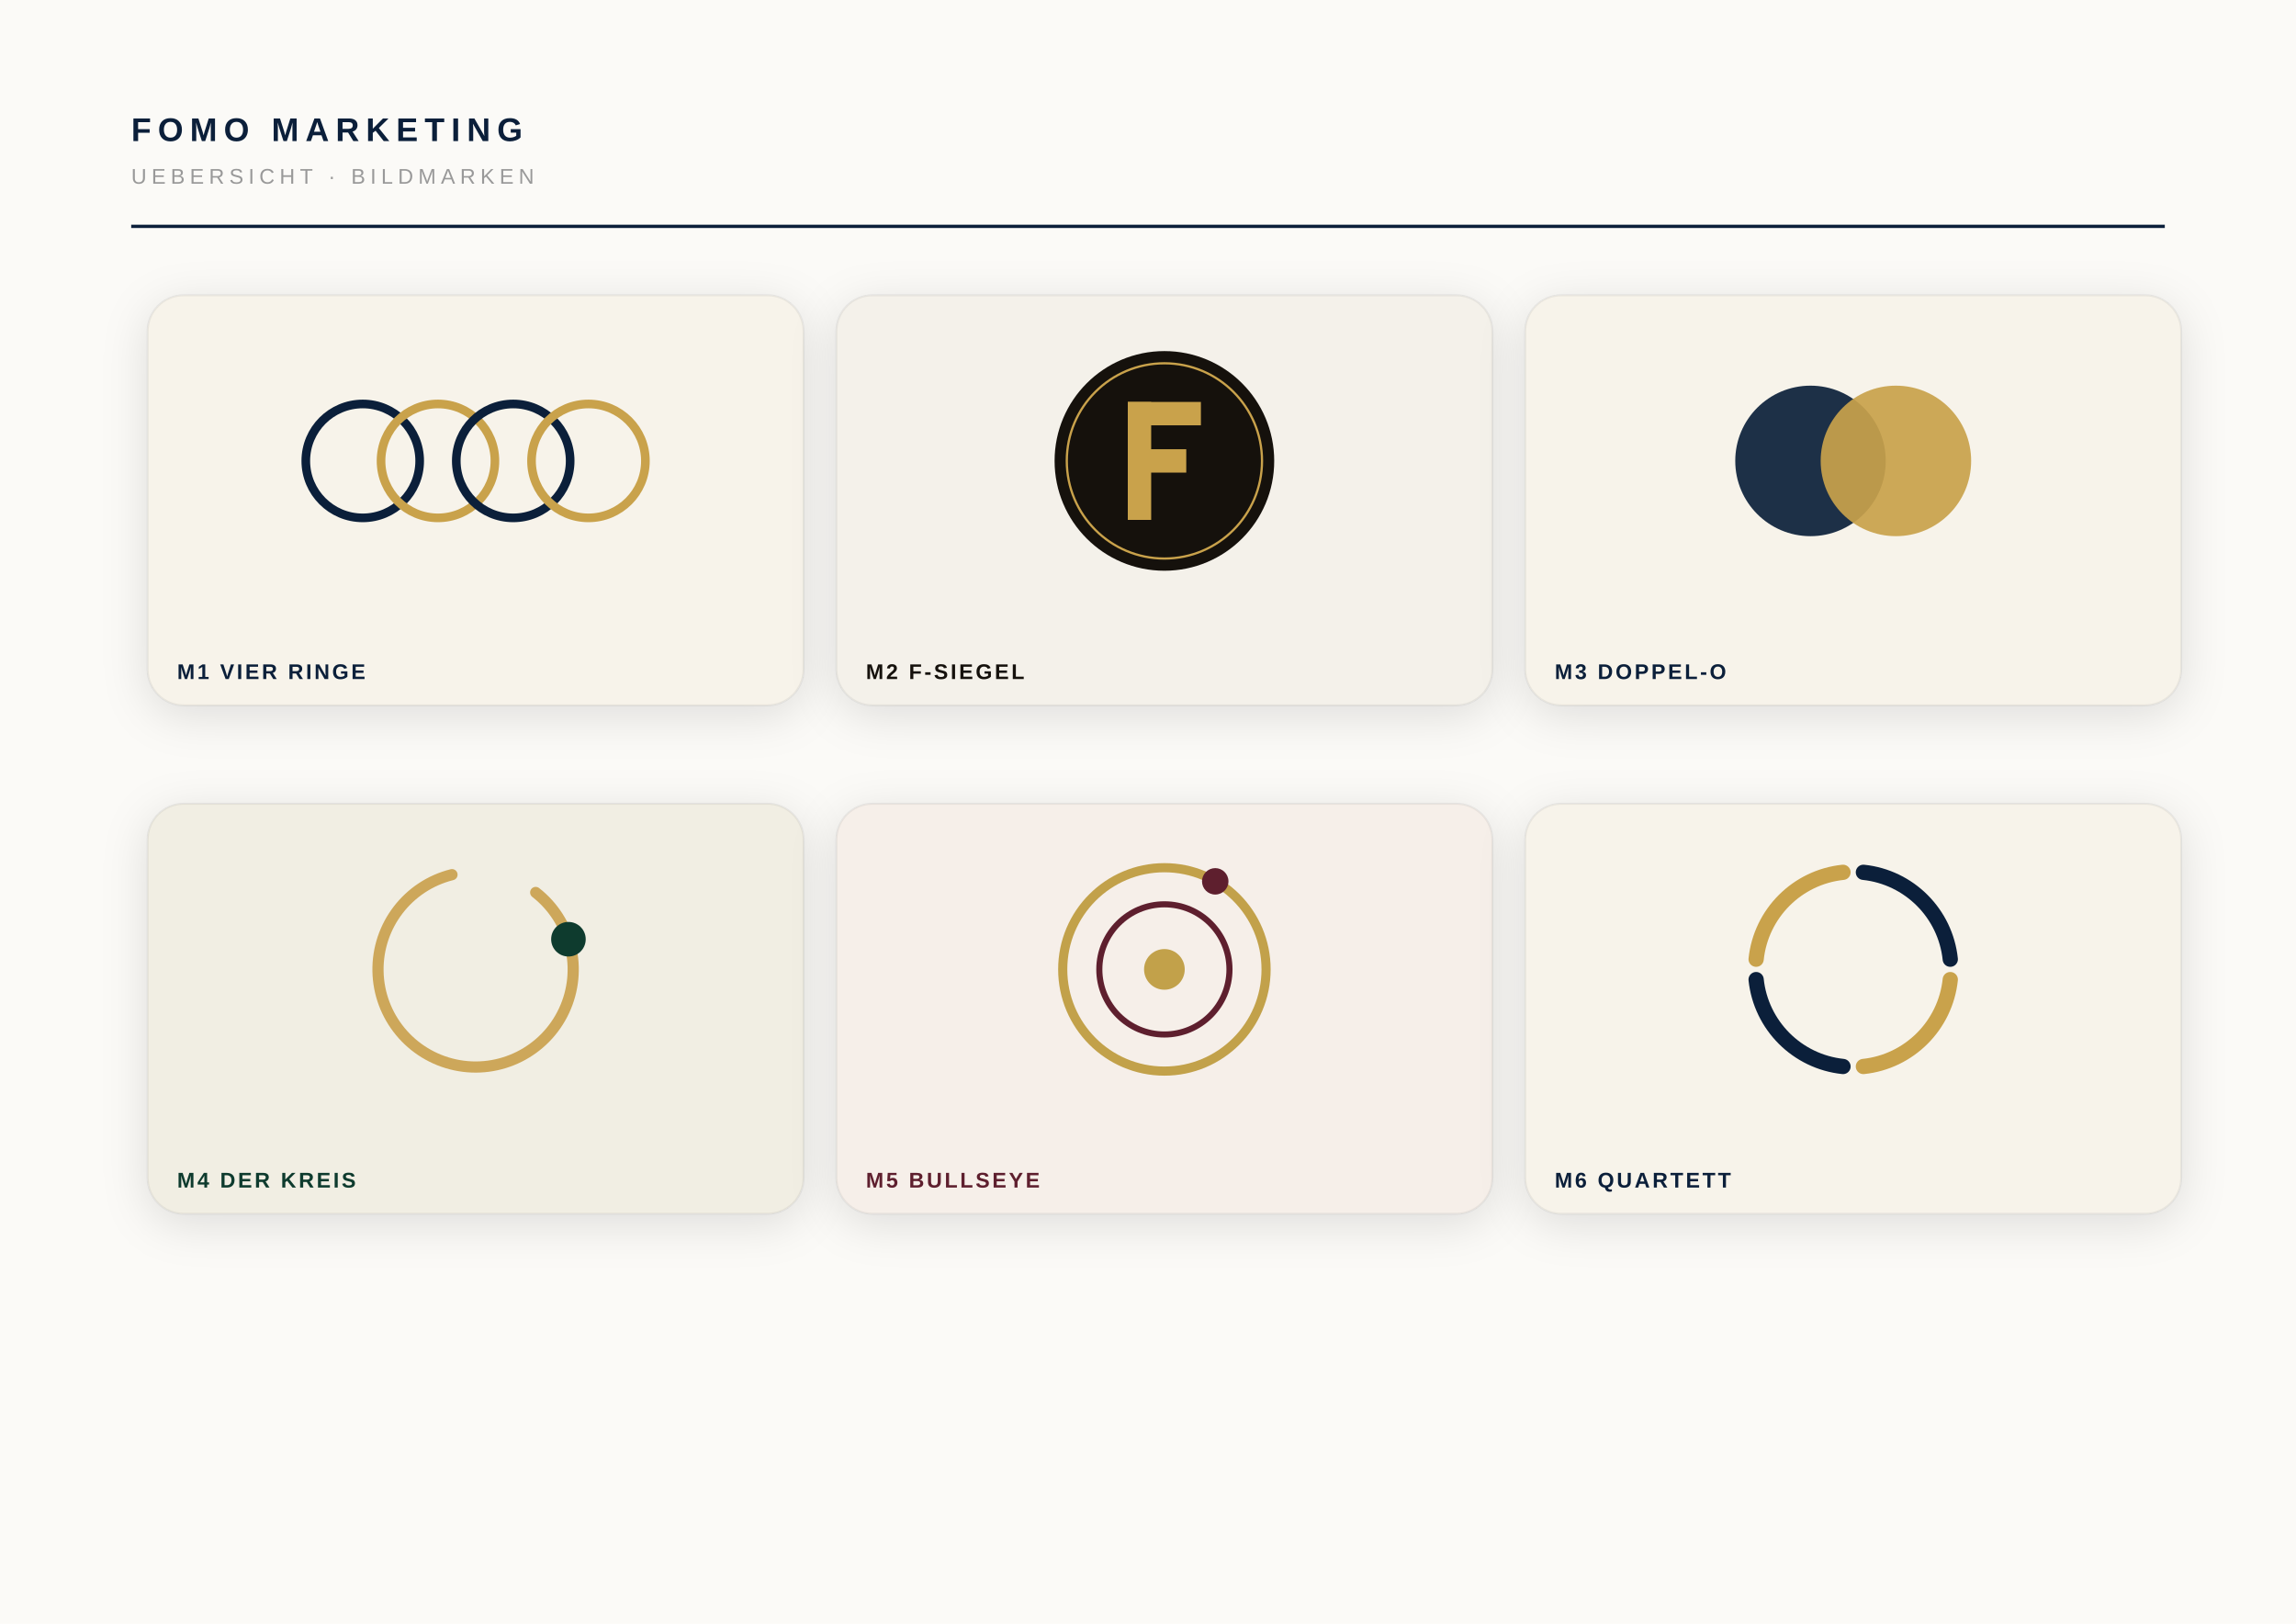
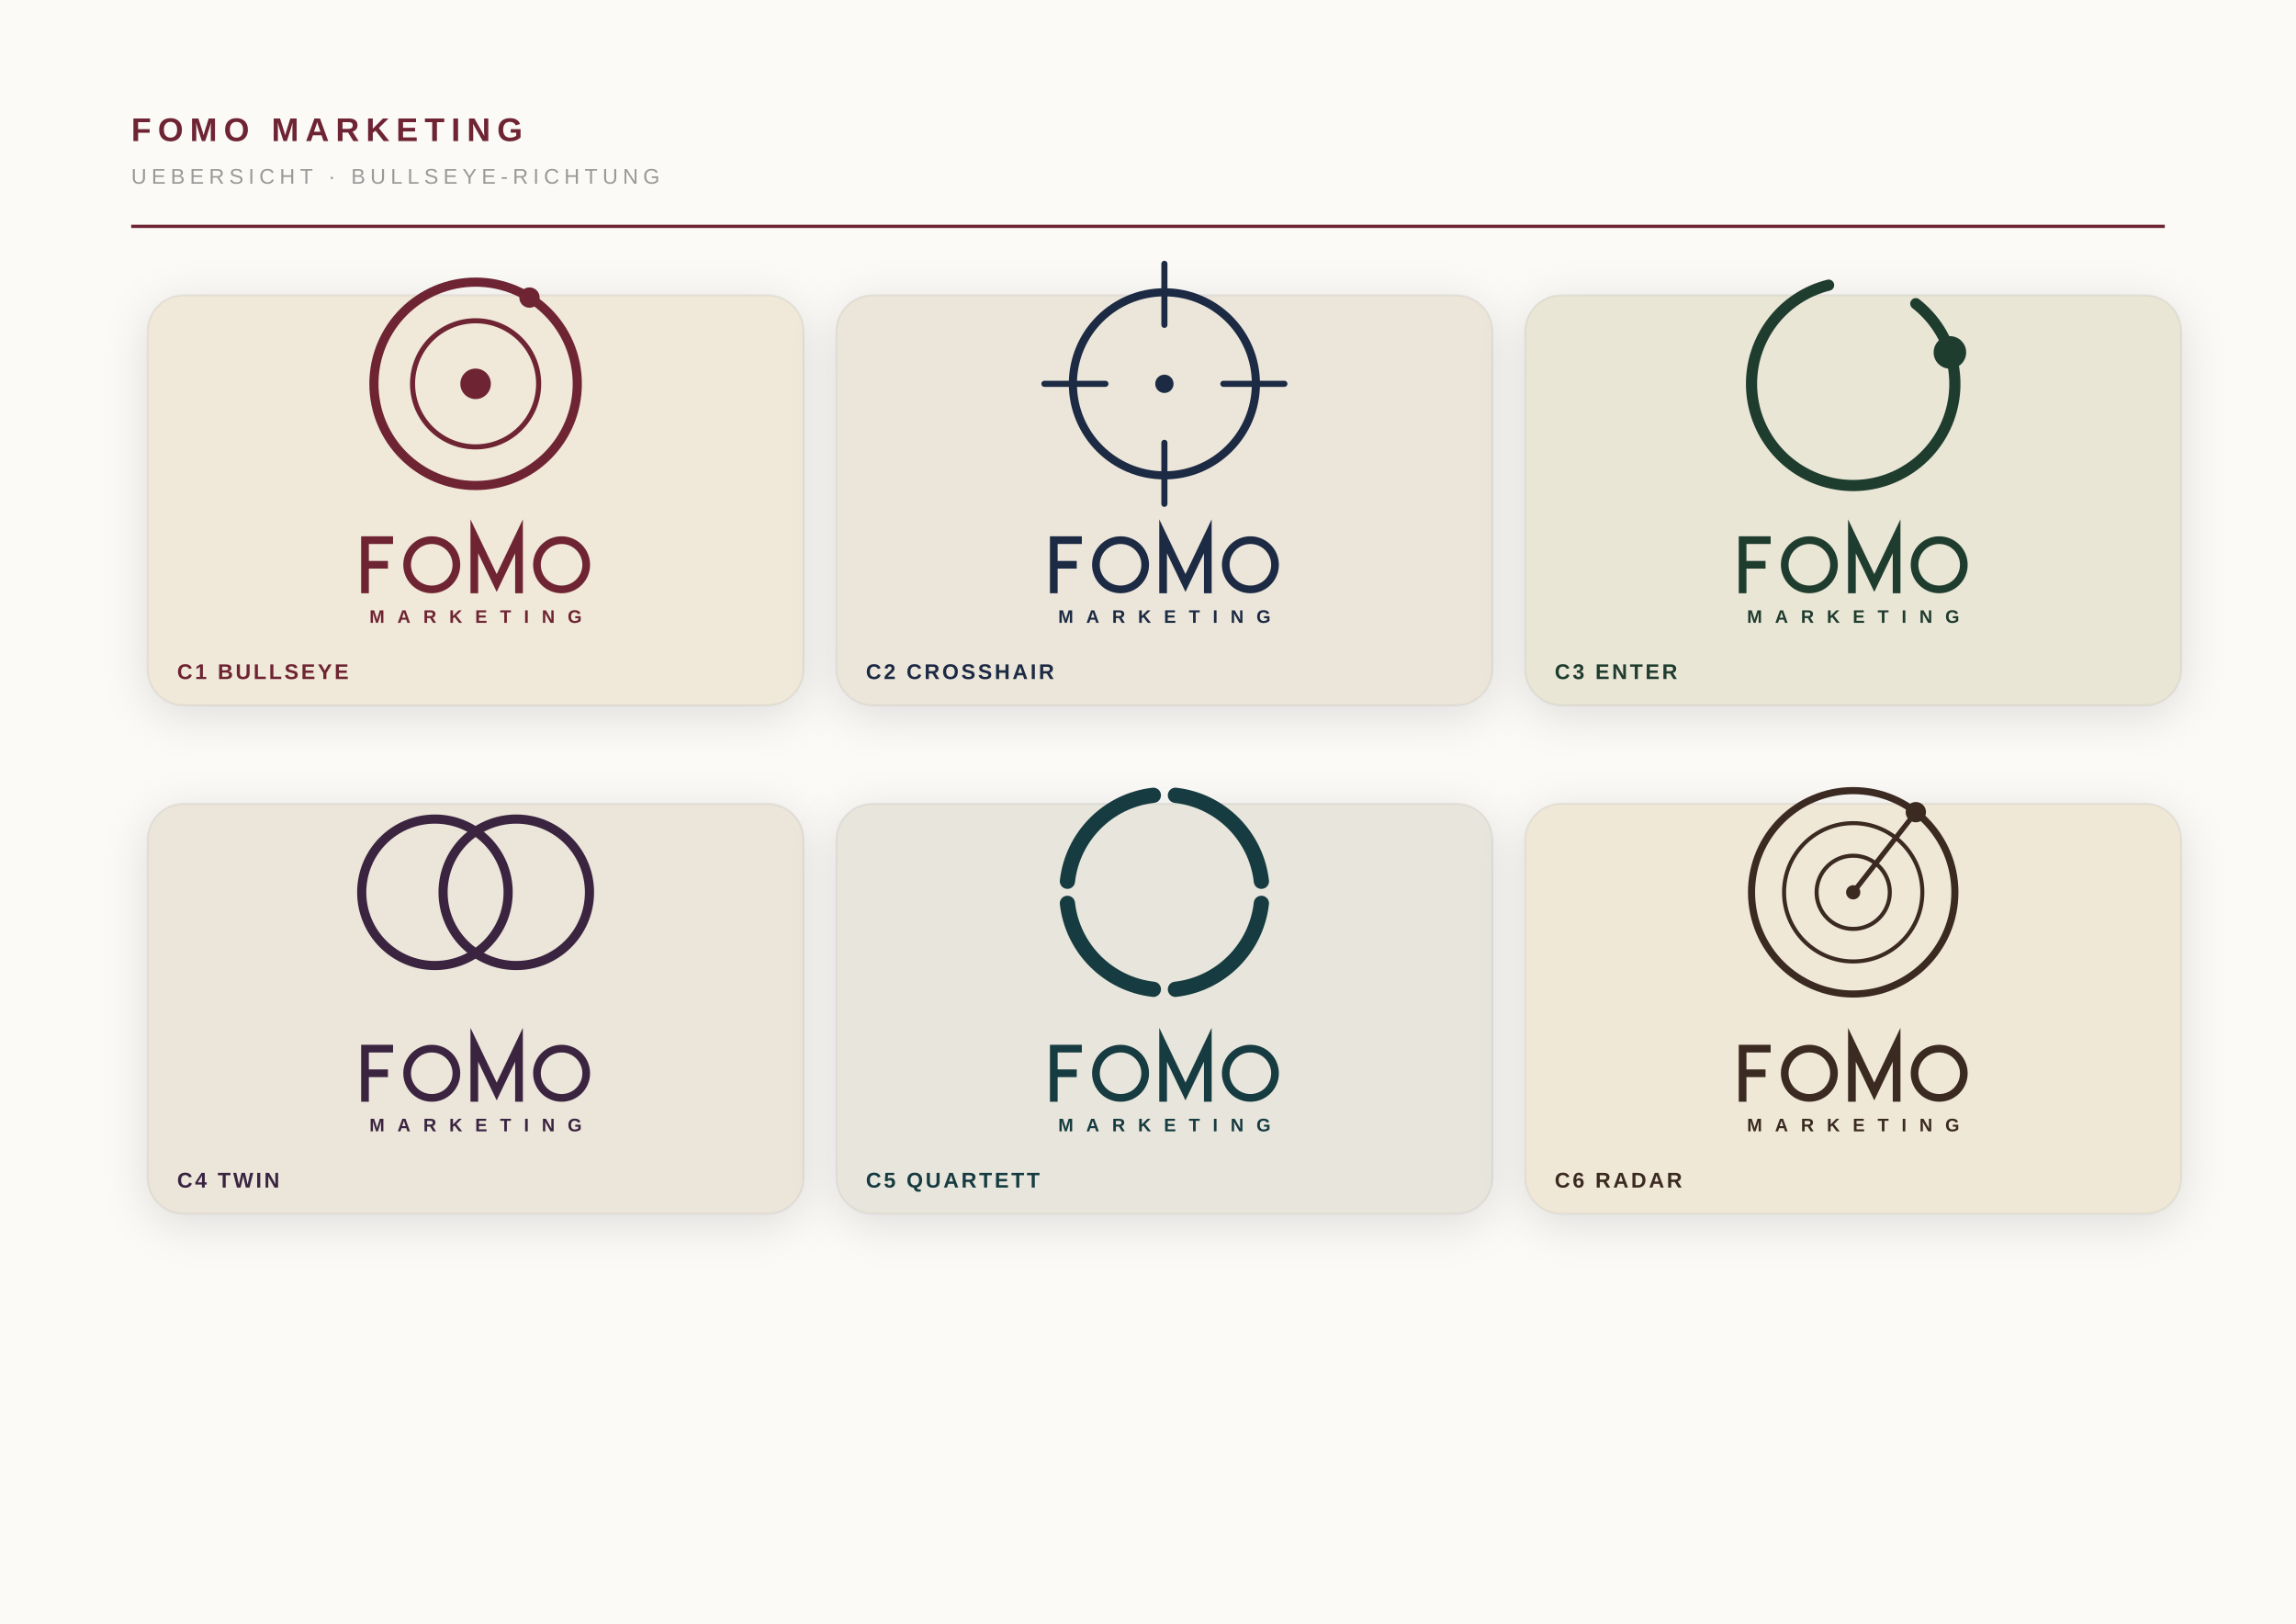
<svg xmlns="http://www.w3.org/2000/svg" width="1400" height="990" viewBox="0 0 1400 990">
  <defs>
    <filter id="soft" x="-20%" y="-20%" width="140%" height="140%">
      <feDropShadow dx="0" dy="6" stdDeviation="14" flood-color="#000" flood-opacity="0.12" />
    </filter>
  </defs>
  <rect width="1400" height="990" fill="#FBFAF7" />
-   <text x="80" y="86" font-family="Liberation Sans, Arial, DejaVu Sans, sans-serif" font-size="20" font-weight="800" letter-spacing="4" fill="#0B1F3A">FOMO MARKETING</text>
-   <text x="80" y="112" font-family="Liberation Sans, Arial, DejaVu Sans, sans-serif" font-size="13" letter-spacing="3" fill="#999">UEBERSICHT · BILDMARKEN</text>
-   <line x1="80" y1="138" x2="1320" y2="138" stroke="#0B1F3A" stroke-width="2" />
-   <rect x="90" y="180" width="400" height="250" rx="22" fill="#F7F3EA" stroke="#0000000f" stroke-width="1.2" filter="url(#soft)" />
-   <g transform="translate(290.0 281.0) scale(0.62) translate(-290.0 -281.0)">
-     <circle cx="179.00" cy="281.00" r="56.00" fill="none" stroke="#0B1F3A" stroke-width="8.50" />
-     <circle cx="253.00" cy="281.00" r="56.00" fill="none" stroke="#C9A24B" stroke-width="8.50" />
-     <circle cx="327.00" cy="281.00" r="56.00" fill="none" stroke="#0B1F3A" stroke-width="8.50" />
-     <circle cx="401.00" cy="281.00" r="56.00" fill="none" stroke="#C9A24B" stroke-width="8.50" />
+   <text x="80" y="86" font-family="Liberation Sans, Arial, DejaVu Sans, sans-serif" font-size="20" font-weight="800" letter-spacing="4" fill="#6E2433">FOMO MARKETING</text>
+   <text x="80" y="112" font-family="Liberation Sans, Arial, DejaVu Sans, sans-serif" font-size="13" letter-spacing="3" fill="#999">UEBERSICHT · BULLSEYE-RICHTUNG</text>
+   <line x1="80" y1="138" x2="1320" y2="138" stroke="#6E2433" stroke-width="2" />
+   <rect x="90" y="180" width="400" height="250" rx="22" fill="#F0E8D8" stroke="#0000000f" stroke-width="1.2" filter="url(#soft)" />
+   <g transform="translate(290.0 234.0) scale(0.62) translate(-290.0 -291.0)">
+     <circle cx="290.0" cy="291.0" r="100.0" fill="none" stroke="#6E2433" stroke-width="9.0" />
+     <circle cx="290.0" cy="291.0" r="62.0" fill="none" stroke="#6E2433" stroke-width="5.0" />
+     <circle cx="290.0" cy="291.0" r="15.0" fill="#6E2433" />
+     <circle cx="343.0" cy="206.2" r="10.0" fill="#6E2433" />
  </g>
-   <text x="108" y="414" font-family="Liberation Sans, Arial, DejaVu Sans, sans-serif" font-size="13" font-weight="800" letter-spacing="1.5" fill="#0B1F3A">M1 VIER RINGE</text>
-   <rect x="510" y="180" width="400" height="250" rx="22" fill="#F4F1EA" stroke="#0000000f" stroke-width="1.2" filter="url(#soft)" />
-   <g transform="translate(710.0 281.0) scale(0.62) translate(-710.0 -281.0)">
-     <circle cx="710.00" cy="281.00" r="108.00" fill="#15110C" opacity="1.0" />
-     <circle cx="710.00" cy="281.00" r="96.00" fill="none" stroke="#C9A24B" stroke-width="2.20" />
-     <rect x="674.0" y="223.0" width="23" height="116" fill="#C9A24B" />
-     <rect x="674.0" y="223.0" width="71.9" height="23" fill="#C9A24B" />
-     <rect x="674.0" y="269.5" width="57.5" height="23" fill="#C9A24B" />
+   <path fill="none" stroke="#6E2433" stroke-width="4.69" stroke-linecap="butt" stroke-linejoin="miter" stroke-miterlimit="8" d="M 222.56 326.96 L 222.56 361.68 M 222.56 329.30 L 239.66 329.30 M 222.56 344.32 L 236.55 344.32" />
+   <circle cx="263.27" cy="344.32" r="15.02" fill="none" stroke="#6E2433" stroke-width="4.69" stroke-linecap="butt" stroke-linejoin="miter" stroke-miterlimit="8" />
+   <path fill="none" stroke="#6E2433" stroke-width="4.69" stroke-linecap="butt" stroke-linejoin="miter" stroke-miterlimit="8" d="M 289.22 361.68 L 289.22 326.96 L 302.85 355.43 L 316.47 326.96 L 316.47 361.68" />
+   <circle cx="342.43" cy="344.32" r="15.02" fill="none" stroke="#6E2433" stroke-width="4.69" stroke-linecap="butt" stroke-linejoin="miter" stroke-miterlimit="8" />
+   <text x="290.00" y="379.73" font-family="Liberation Sans, Arial, DejaVu Sans, sans-serif" font-size="11.11" font-weight="600" letter-spacing="7.78" text-anchor="middle" fill="#6E2433">MARKETING</text>
+   <text x="108" y="414" font-family="Liberation Sans, Arial, DejaVu Sans, sans-serif" font-size="13" font-weight="800" letter-spacing="1.5" fill="#6E2433">C1 BULLSEYE</text>
+   <rect x="510" y="180" width="400" height="250" rx="22" fill="#ECE6DA" stroke="#0000000f" stroke-width="1.2" filter="url(#soft)" />
+   <g transform="translate(710.0 234.0) scale(0.62) translate(-710.0 -291.0)">
+     <circle cx="710.0" cy="291.0" r="90.0" fill="none" stroke="#1C2A44" stroke-width="8.0" />
+     <circle cx="710.0" cy="291.0" r="9.0" fill="#1C2A44" />
+     <line x1="710.0" y1="233.0" x2="710.0" y2="173.0" stroke="#1C2A44" stroke-width="6.0" stroke-linecap="round" />
+     <line x1="768.0" y1="291.0" x2="828.0" y2="291.0" stroke="#1C2A44" stroke-width="6.0" stroke-linecap="round" />
+     <line x1="710.0" y1="349.0" x2="710.0" y2="409.0" stroke="#1C2A44" stroke-width="6.0" stroke-linecap="round" />
+     <line x1="652.0" y1="291.0" x2="592.0" y2="291.0" stroke="#1C2A44" stroke-width="6.0" stroke-linecap="round" />
  </g>
-   <text x="528" y="414" font-family="Liberation Sans, Arial, DejaVu Sans, sans-serif" font-size="13" font-weight="800" letter-spacing="1.5" fill="#15110C">M2 F-SIEGEL</text>
-   <rect x="930" y="180" width="400" height="250" rx="22" fill="#F7F3EA" stroke="#0000000f" stroke-width="1.2" filter="url(#soft)" />
-   <g transform="translate(1130.0 281.0) scale(0.62) translate(-1130.0 -281.0)">
-     <circle cx="1088.00" cy="281.00" r="74.00" fill="#0B1F3A" opacity="0.92" />
-     <circle cx="1172.00" cy="281.00" r="74.00" fill="#C9A24B" opacity="0.92" />
+   <path fill="none" stroke="#1C2A44" stroke-width="4.69" stroke-linecap="butt" stroke-linejoin="miter" stroke-miterlimit="8" d="M 642.56 326.96 L 642.56 361.68 M 642.56 329.30 L 659.66 329.30 M 642.56 344.32 L 656.55 344.32" />
+   <circle cx="683.27" cy="344.32" r="15.02" fill="none" stroke="#1C2A44" stroke-width="4.69" stroke-linecap="butt" stroke-linejoin="miter" stroke-miterlimit="8" />
+   <path fill="none" stroke="#1C2A44" stroke-width="4.69" stroke-linecap="butt" stroke-linejoin="miter" stroke-miterlimit="8" d="M 709.22 361.68 L 709.22 326.96 L 722.85 355.43 L 736.47 326.96 L 736.47 361.68" />
+   <circle cx="762.43" cy="344.32" r="15.02" fill="none" stroke="#1C2A44" stroke-width="4.69" stroke-linecap="butt" stroke-linejoin="miter" stroke-miterlimit="8" />
+   <text x="710.00" y="379.73" font-family="Liberation Sans, Arial, DejaVu Sans, sans-serif" font-size="11.11" font-weight="600" letter-spacing="7.78" text-anchor="middle" fill="#1C2A44">MARKETING</text>
+   <text x="528" y="414" font-family="Liberation Sans, Arial, DejaVu Sans, sans-serif" font-size="13" font-weight="800" letter-spacing="1.5" fill="#1C2A44">C2 CROSSHAIR</text>
+   <rect x="930" y="180" width="400" height="250" rx="22" fill="#EAE6D6" stroke="#0000000f" stroke-width="1.2" filter="url(#soft)" />
+   <g transform="translate(1130.0 234.0) scale(0.62) translate(-1130.0 -291.0)">
+     <path d="M 1191.57 212.20 A 100.00 100.00 0 1 1 1105.81 193.97" fill="none" stroke="#1F3D2F" stroke-width="11.00" stroke-linecap="round" />
+     <circle cx="1225.1" cy="260.1" r="16.0" fill="#1F3D2F" />
  </g>
-   <text x="948" y="414" font-family="Liberation Sans, Arial, DejaVu Sans, sans-serif" font-size="13" font-weight="800" letter-spacing="1.5" fill="#0B1F3A">M3 DOPPEL-O</text>
-   <rect x="90" y="490" width="400" height="250" rx="22" fill="#F1EEE3" stroke="#0000000f" stroke-width="1.2" filter="url(#soft)" />
-   <g transform="translate(290.0 591.0) scale(0.62) translate(-290.0 -591.0)">
-     <path d="M 349.10 515.35 A 96.00 96.00 0 1 1 266.78 497.85" fill="none" stroke="#CDA75A" stroke-width="11.00" stroke-linecap="round" />
-     <circle cx="381.30" cy="561.33" r="17.00" fill="#0E3B2E" opacity="1.0" />
+   <path fill="none" stroke="#1F3D2F" stroke-width="4.69" stroke-linecap="butt" stroke-linejoin="miter" stroke-miterlimit="8" d="M 1062.56 326.96 L 1062.56 361.68 M 1062.56 329.30 L 1079.66 329.30 M 1062.56 344.32 L 1076.55 344.32" />
+   <circle cx="1103.27" cy="344.32" r="15.02" fill="none" stroke="#1F3D2F" stroke-width="4.69" stroke-linecap="butt" stroke-linejoin="miter" stroke-miterlimit="8" />
+   <path fill="none" stroke="#1F3D2F" stroke-width="4.69" stroke-linecap="butt" stroke-linejoin="miter" stroke-miterlimit="8" d="M 1129.22 361.68 L 1129.22 326.96 L 1142.85 355.43 L 1156.47 326.96 L 1156.47 361.68" />
+   <circle cx="1182.43" cy="344.32" r="15.02" fill="none" stroke="#1F3D2F" stroke-width="4.69" stroke-linecap="butt" stroke-linejoin="miter" stroke-miterlimit="8" />
+   <text x="1130.00" y="379.73" font-family="Liberation Sans, Arial, DejaVu Sans, sans-serif" font-size="11.11" font-weight="600" letter-spacing="7.78" text-anchor="middle" fill="#1F3D2F">MARKETING</text>
+   <text x="948" y="414" font-family="Liberation Sans, Arial, DejaVu Sans, sans-serif" font-size="13" font-weight="800" letter-spacing="1.5" fill="#1F3D2F">C3 ENTER</text>
+   <rect x="90" y="490" width="400" height="250" rx="22" fill="#ECE5DA" stroke="#0000000f" stroke-width="1.2" filter="url(#soft)" />
+   <g transform="translate(290.0 544.0) scale(0.62) translate(-290.0 -601.0)">
+     <circle cx="250.0" cy="601.0" r="72.0" fill="none" stroke="#3A2440" stroke-width="9.0" />
+     <circle cx="330.0" cy="601.0" r="72.0" fill="none" stroke="#3A2440" stroke-width="9.0" />
  </g>
-   <text x="108" y="724" font-family="Liberation Sans, Arial, DejaVu Sans, sans-serif" font-size="13" font-weight="800" letter-spacing="1.5" fill="#0E3B2E">M4 DER KREIS</text>
-   <rect x="510" y="490" width="400" height="250" rx="22" fill="#F6EFE9" stroke="#0000000f" stroke-width="1.2" filter="url(#soft)" />
-   <g transform="translate(710.0 591.0) scale(0.62) translate(-710.0 -591.0)">
-     <circle cx="710.00" cy="591.00" r="100.00" fill="none" stroke="#C2A14A" stroke-width="9.00" />
-     <circle cx="710.00" cy="591.00" r="64.00" fill="none" stroke="#5E1F2E" stroke-width="6.00" />
-     <circle cx="710.00" cy="591.00" r="20.00" fill="#C2A14A" opacity="1.0" />
-     <circle cx="760.00" cy="504.40" r="13.00" fill="#5E1F2E" opacity="1.0" />
+   <path fill="none" stroke="#3A2440" stroke-width="4.69" stroke-linecap="butt" stroke-linejoin="miter" stroke-miterlimit="8" d="M 222.56 636.96 L 222.56 671.68 M 222.56 639.30 L 239.66 639.30 M 222.56 654.32 L 236.55 654.32" />
+   <circle cx="263.27" cy="654.32" r="15.02" fill="none" stroke="#3A2440" stroke-width="4.69" stroke-linecap="butt" stroke-linejoin="miter" stroke-miterlimit="8" />
+   <path fill="none" stroke="#3A2440" stroke-width="4.69" stroke-linecap="butt" stroke-linejoin="miter" stroke-miterlimit="8" d="M 289.22 671.68 L 289.22 636.96 L 302.85 665.43 L 316.47 636.96 L 316.47 671.68" />
+   <circle cx="342.43" cy="654.32" r="15.02" fill="none" stroke="#3A2440" stroke-width="4.69" stroke-linecap="butt" stroke-linejoin="miter" stroke-miterlimit="8" />
+   <text x="290.00" y="689.73" font-family="Liberation Sans, Arial, DejaVu Sans, sans-serif" font-size="11.11" font-weight="600" letter-spacing="7.78" text-anchor="middle" fill="#3A2440">MARKETING</text>
+   <text x="108" y="724" font-family="Liberation Sans, Arial, DejaVu Sans, sans-serif" font-size="13" font-weight="800" letter-spacing="1.5" fill="#3A2440">C4 TWIN</text>
+   <rect x="510" y="490" width="400" height="250" rx="22" fill="#E8E6DC" stroke="#0000000f" stroke-width="1.2" filter="url(#soft)" />
+   <g transform="translate(710.0 544.0) scale(0.62) translate(-710.0 -601.0)">
+     <path d="M 720.87 505.62 A 96.00 96.00 0 0 1 805.38 590.13" fill="none" stroke="#163B40" stroke-width="15.00" stroke-linecap="round" />
+     <path d="M 805.38 611.87 A 96.00 96.00 0 0 1 720.87 696.38" fill="none" stroke="#163B40" stroke-width="15.00" stroke-linecap="round" />
+     <path d="M 699.13 696.38 A 96.00 96.00 0 0 1 614.62 611.87" fill="none" stroke="#163B40" stroke-width="15.00" stroke-linecap="round" />
+     <path d="M 614.62 590.13 A 96.00 96.00 0 0 1 699.13 505.62" fill="none" stroke="#163B40" stroke-width="15.00" stroke-linecap="round" />
  </g>
-   <text x="528" y="724" font-family="Liberation Sans, Arial, DejaVu Sans, sans-serif" font-size="13" font-weight="800" letter-spacing="1.5" fill="#5E1F2E">M5 BULLSEYE</text>
-   <rect x="930" y="490" width="400" height="250" rx="22" fill="#F7F3EA" stroke="#0000000f" stroke-width="1.2" filter="url(#soft)" />
-   <g transform="translate(1130.0 591.0) scale(0.62) translate(-1130.0 -591.0)">
-     <path d="M 1140.03 495.53 A 96.00 96.00 0 0 1 1225.47 580.97" fill="none" stroke="#0B1F3A" stroke-width="15.00" stroke-linecap="round" />
-     <path d="M 1225.47 601.03 A 96.00 96.00 0 0 1 1140.03 686.47" fill="none" stroke="#C9A24B" stroke-width="15.00" stroke-linecap="round" />
-     <path d="M 1119.97 686.47 A 96.00 96.00 0 0 1 1034.53 601.03" fill="none" stroke="#0B1F3A" stroke-width="15.00" stroke-linecap="round" />
-     <path d="M 1034.53 580.97 A 96.00 96.00 0 0 1 1119.97 495.53" fill="none" stroke="#C9A24B" stroke-width="15.00" stroke-linecap="round" />
+   <path fill="none" stroke="#163B40" stroke-width="4.69" stroke-linecap="butt" stroke-linejoin="miter" stroke-miterlimit="8" d="M 642.56 636.96 L 642.56 671.68 M 642.56 639.30 L 659.66 639.30 M 642.56 654.32 L 656.55 654.32" />
+   <circle cx="683.27" cy="654.32" r="15.02" fill="none" stroke="#163B40" stroke-width="4.69" stroke-linecap="butt" stroke-linejoin="miter" stroke-miterlimit="8" />
+   <path fill="none" stroke="#163B40" stroke-width="4.69" stroke-linecap="butt" stroke-linejoin="miter" stroke-miterlimit="8" d="M 709.22 671.68 L 709.22 636.96 L 722.85 665.43 L 736.47 636.96 L 736.47 671.68" />
+   <circle cx="762.43" cy="654.32" r="15.02" fill="none" stroke="#163B40" stroke-width="4.69" stroke-linecap="butt" stroke-linejoin="miter" stroke-miterlimit="8" />
+   <text x="710.00" y="689.73" font-family="Liberation Sans, Arial, DejaVu Sans, sans-serif" font-size="11.11" font-weight="600" letter-spacing="7.78" text-anchor="middle" fill="#163B40">MARKETING</text>
+   <text x="528" y="724" font-family="Liberation Sans, Arial, DejaVu Sans, sans-serif" font-size="13" font-weight="800" letter-spacing="1.5" fill="#163B40">C5 QUARTETT</text>
+   <rect x="930" y="490" width="400" height="250" rx="22" fill="#F0E8D7" stroke="#0000000f" stroke-width="1.2" filter="url(#soft)" />
+   <g transform="translate(1130.0 544.0) scale(0.62) translate(-1130.0 -601.0)">
+     <circle cx="1130.0" cy="601.0" r="100.0" fill="none" stroke="#3B2A21" stroke-width="7.0" />
+     <circle cx="1130.0" cy="601.0" r="68.0" fill="none" stroke="#3B2A21" stroke-width="4.0" />
+     <circle cx="1130.0" cy="601.0" r="36.0" fill="none" stroke="#3B2A21" stroke-width="4.0" />
+     <circle cx="1130.0" cy="601.0" r="7.0" fill="#3B2A21" />
+     <line x1="1130.0" y1="601.0" x2="1191.6" y2="522.2" stroke="#3B2A21" stroke-width="5.0" stroke-linecap="round" />
+     <circle cx="1191.6" cy="522.2" r="10.0" fill="#3B2A21" />
  </g>
-   <text x="948" y="724" font-family="Liberation Sans, Arial, DejaVu Sans, sans-serif" font-size="13" font-weight="800" letter-spacing="1.5" fill="#0B1F3A">M6 QUARTETT</text>
+   <path fill="none" stroke="#3B2A21" stroke-width="4.69" stroke-linecap="butt" stroke-linejoin="miter" stroke-miterlimit="8" d="M 1062.56 636.96 L 1062.56 671.68 M 1062.56 639.30 L 1079.66 639.30 M 1062.56 654.32 L 1076.55 654.32" />
+   <circle cx="1103.27" cy="654.32" r="15.02" fill="none" stroke="#3B2A21" stroke-width="4.69" stroke-linecap="butt" stroke-linejoin="miter" stroke-miterlimit="8" />
+   <path fill="none" stroke="#3B2A21" stroke-width="4.69" stroke-linecap="butt" stroke-linejoin="miter" stroke-miterlimit="8" d="M 1129.22 671.68 L 1129.22 636.96 L 1142.85 665.43 L 1156.47 636.96 L 1156.47 671.68" />
+   <circle cx="1182.43" cy="654.32" r="15.02" fill="none" stroke="#3B2A21" stroke-width="4.69" stroke-linecap="butt" stroke-linejoin="miter" stroke-miterlimit="8" />
+   <text x="1130.00" y="689.73" font-family="Liberation Sans, Arial, DejaVu Sans, sans-serif" font-size="11.11" font-weight="600" letter-spacing="7.78" text-anchor="middle" fill="#3B2A21">MARKETING</text>
+   <text x="948" y="724" font-family="Liberation Sans, Arial, DejaVu Sans, sans-serif" font-size="13" font-weight="800" letter-spacing="1.5" fill="#3B2A21">C6 RADAR</text>
</svg>
